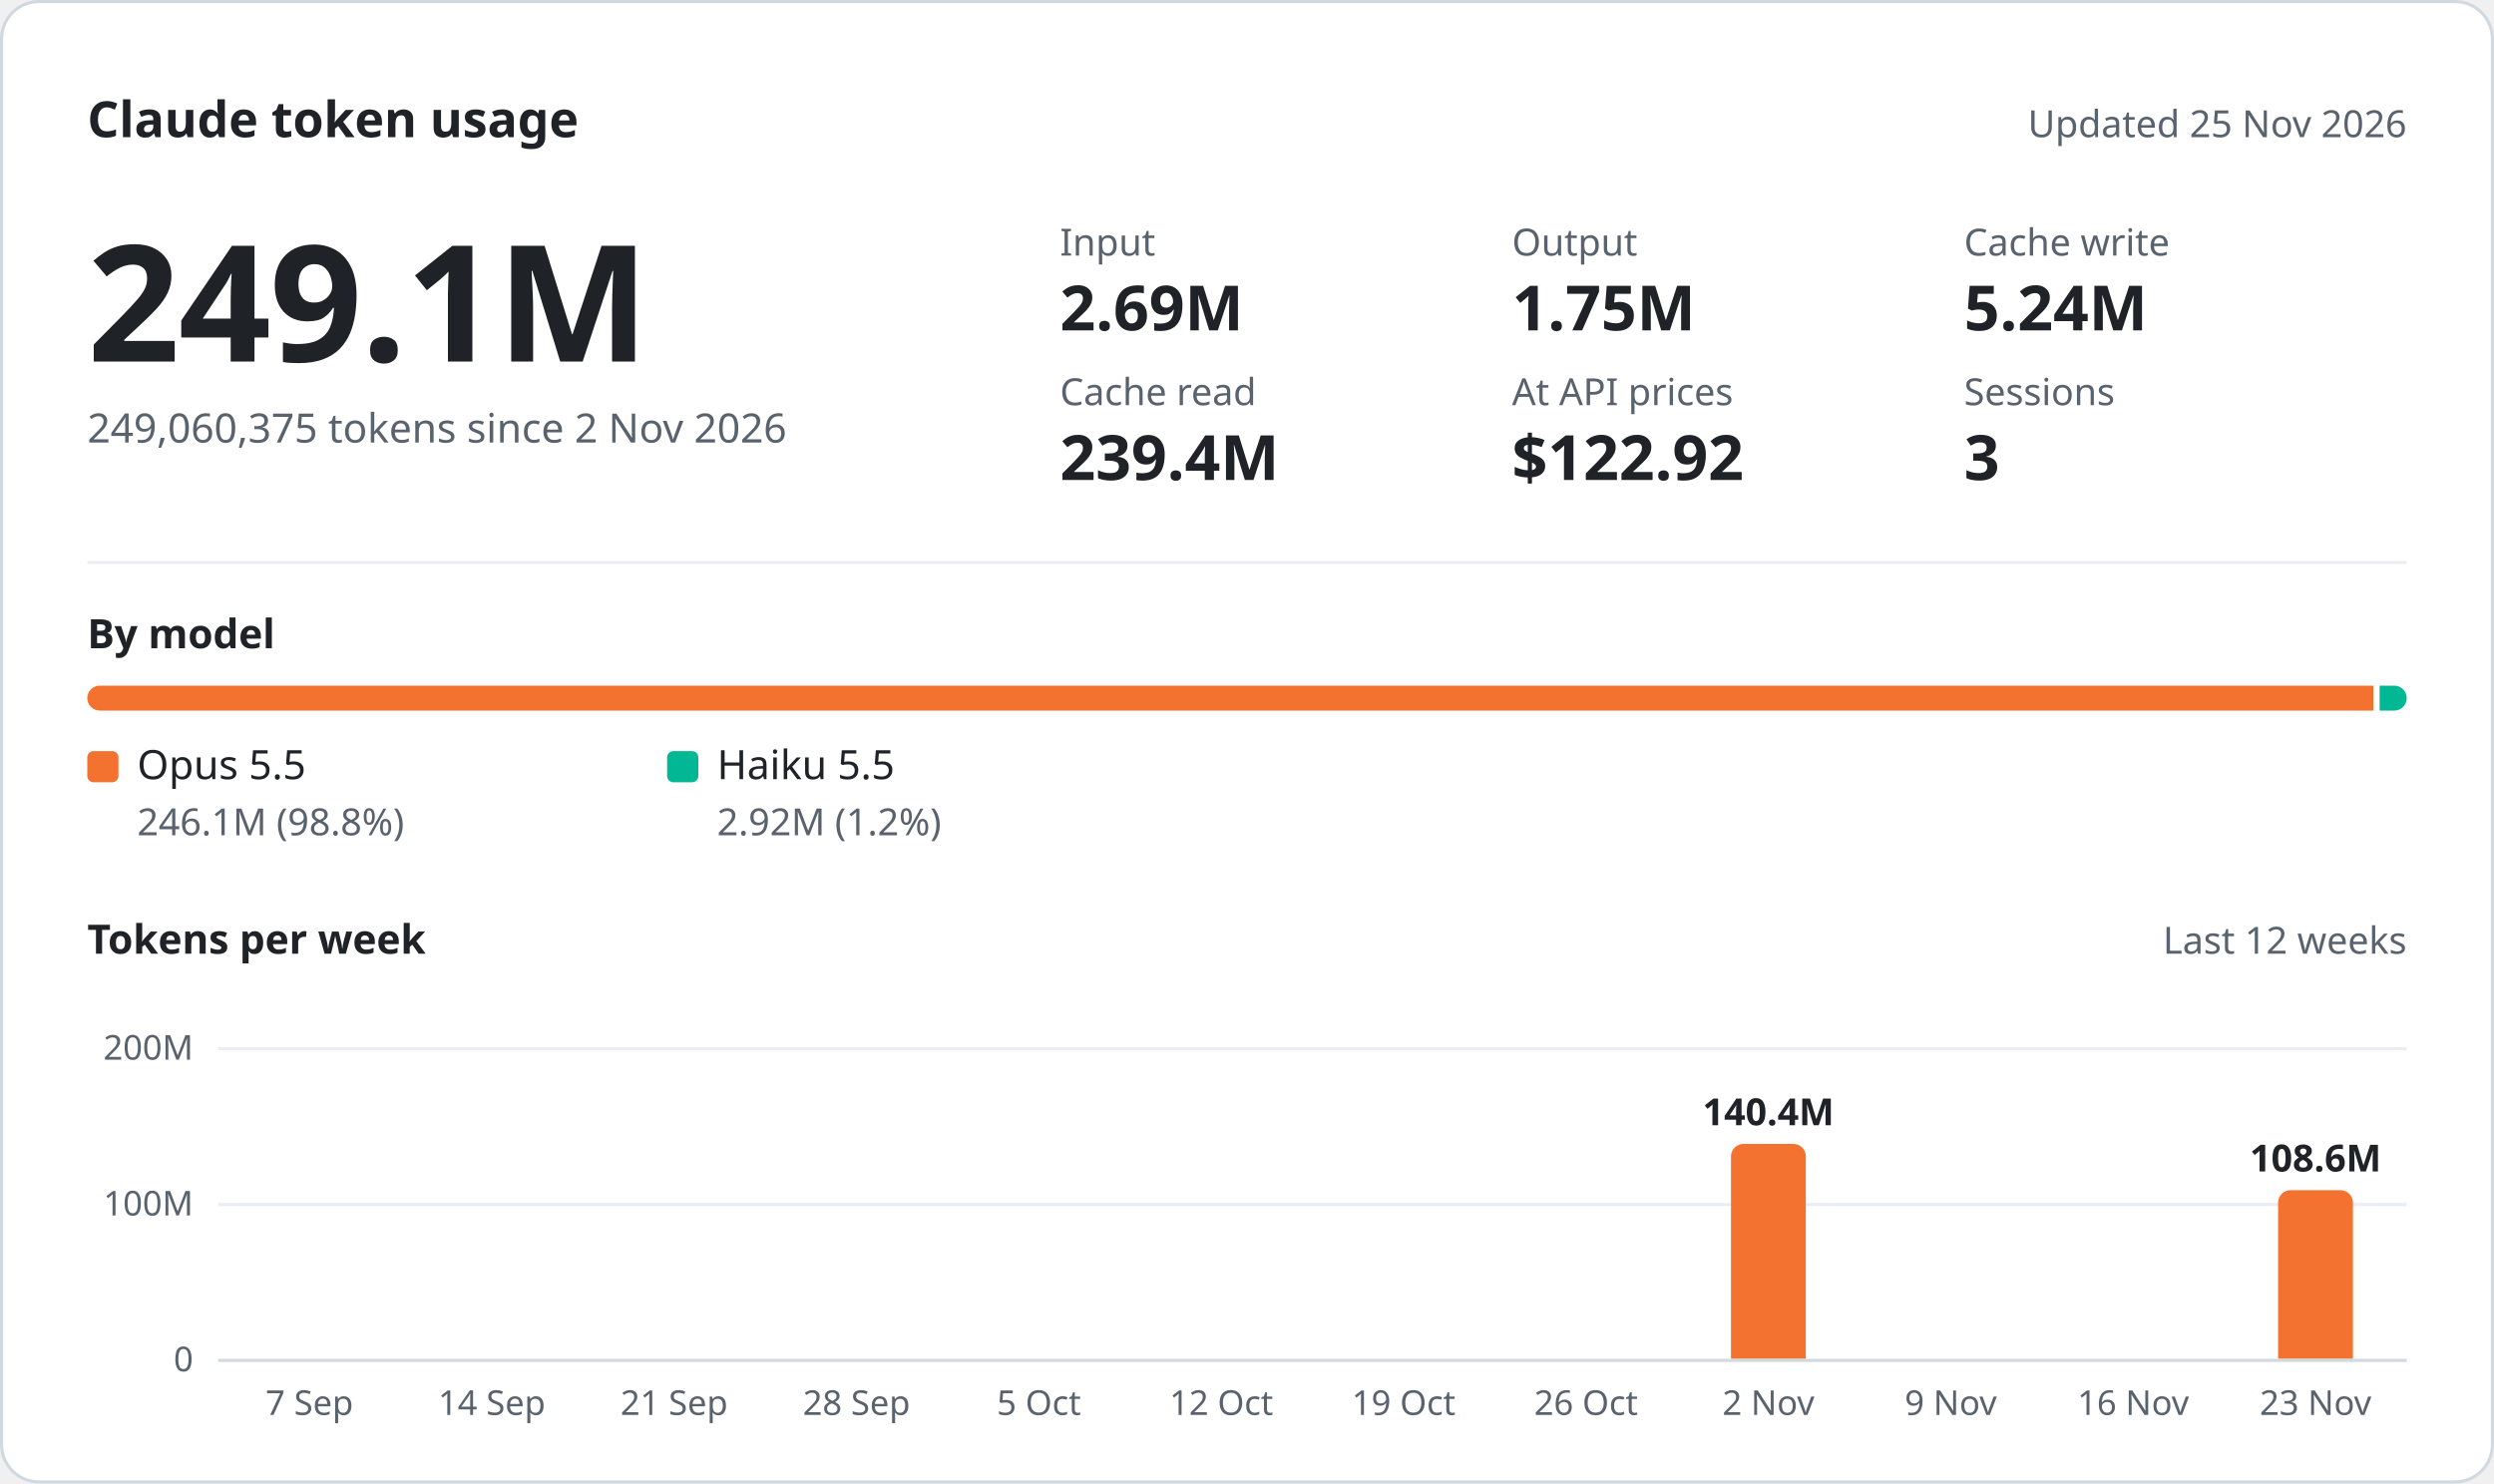
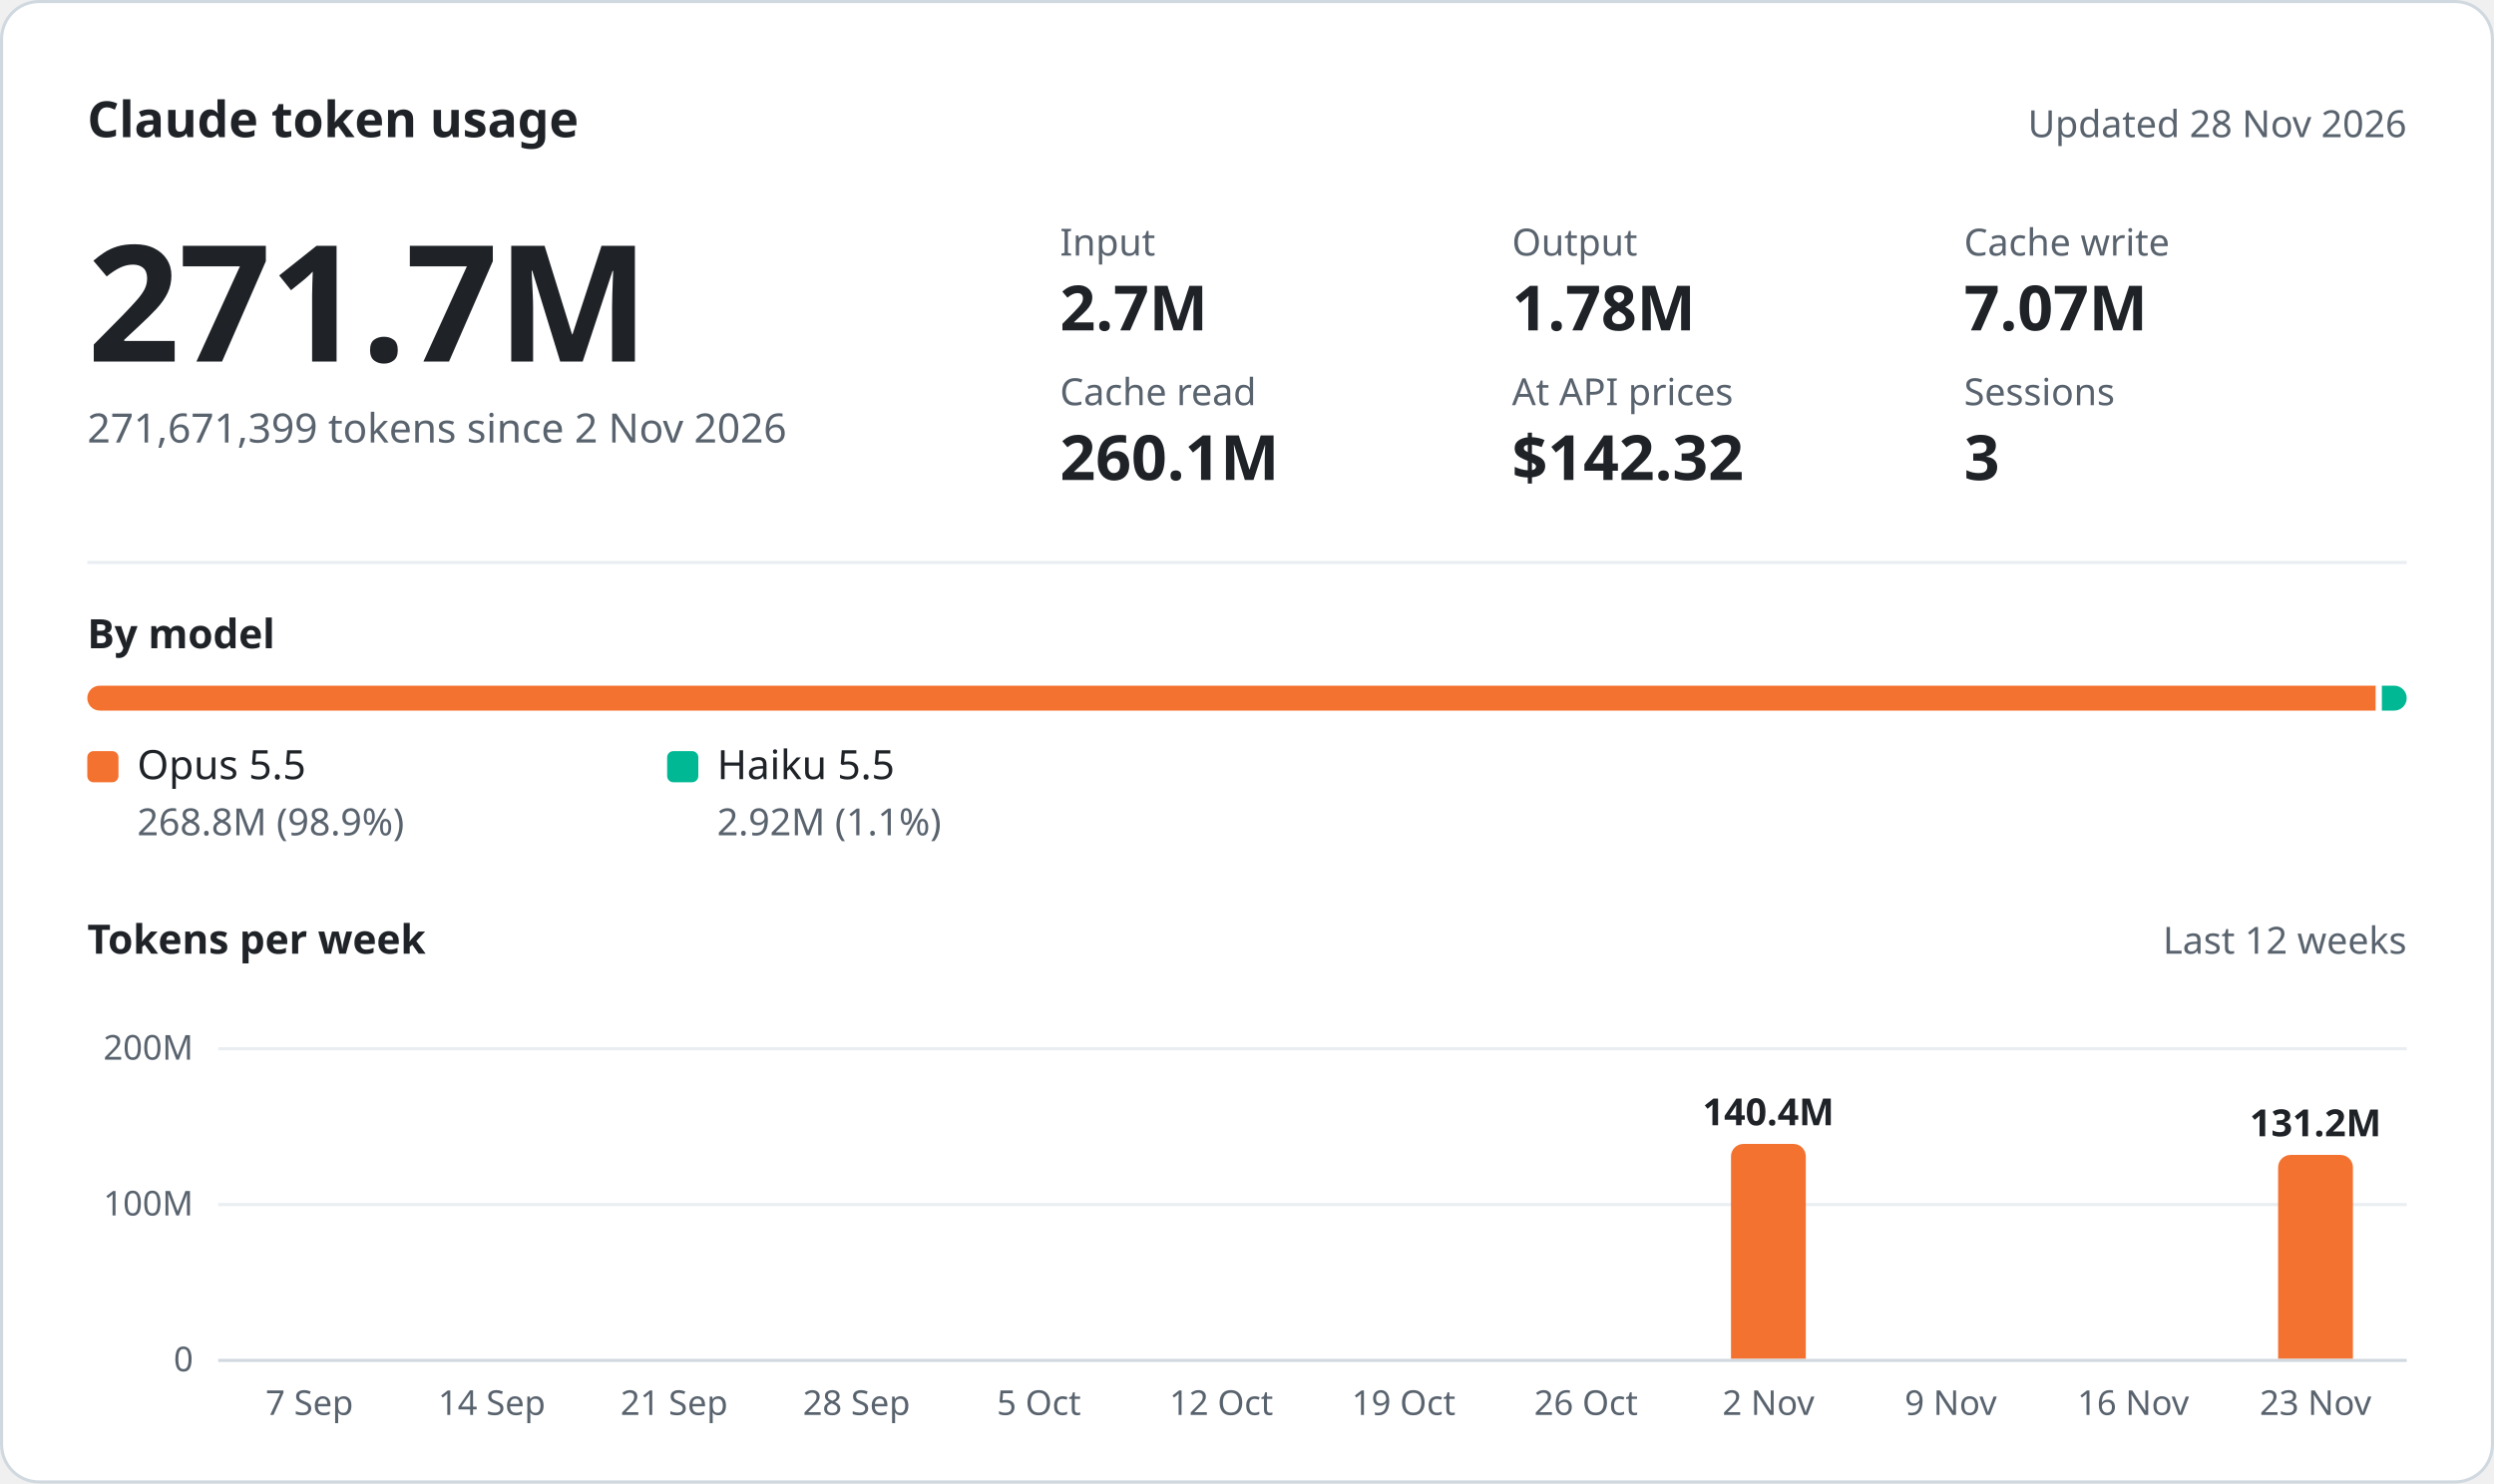
<svg xmlns="http://www.w3.org/2000/svg" width="800" height="476" viewBox="0 0 800 476" role="img" aria-labelledby="title desc">
  <style>
text{font-family:-apple-system,BlinkMacSystemFont,"Segoe UI","Noto Sans",Helvetica,Arial,sans-serif}
.t{fill:#1f2328}.m{fill:#59636e}.n{font-variant-numeric:tabular-nums}
</style>
  <rect x="0.5" y="0.5" width="799" height="475" rx="12" fill="#ffffff" stroke="#d1d9e0" />
  <text x="28" y="44" class="t" font-size="16" font-weight="600">Claude token usage</text>
-   <text x="772" y="44" class="m" font-size="12" text-anchor="end">Updated 25 Nov 2026</text>
-   <text x="28" y="116" class="t" font-size="52" font-weight="600" letter-spacing="-0.5">249.1M</text>
-   <text x="28" y="142" class="m" font-size="13">249,060,375 tokens since 2 Nov 2026</text>
+   <text x="772" y="44" class="m" font-size="12" text-anchor="end">Updated 28 Nov 2026</text>
+   <text x="28" y="116" class="t" font-size="52" font-weight="600" letter-spacing="-0.5">271.7M</text>
+   <text x="28" y="142" class="m" font-size="13">271,671,399 tokens since 2 Nov 2026</text>
  <text x="340" y="82" class="m" font-size="12">Input</text>
-   <text x="340" y="106" class="t" font-size="20" font-weight="600">2.69M</text>
+   <text x="340" y="106" class="t" font-size="20" font-weight="600">2.7M</text>
  <text x="485" y="82" class="m" font-size="12">Output</text>
-   <text x="485" y="106" class="t" font-size="20" font-weight="600">1.75M</text>
+   <text x="485" y="106" class="t" font-size="20" font-weight="600">1.78M</text>
  <text x="630" y="82" class="m" font-size="12">Cache write</text>
-   <text x="630" y="106" class="t" font-size="20" font-weight="600">5.24M</text>
+   <text x="630" y="106" class="t" font-size="20" font-weight="600">7.07M</text>
  <text x="340" y="130" class="m" font-size="12">Cache read</text>
-   <text x="340" y="154" class="t" font-size="20" font-weight="600">239.4M</text>
+   <text x="340" y="154" class="t" font-size="20" font-weight="600">260.1M</text>
  <text x="485" y="130" class="m" font-size="12">At API prices</text>
-   <text x="485" y="154" class="t" font-size="20" font-weight="600">$122.92</text>
+   <text x="485" y="154" class="t" font-size="20" font-weight="600">$142.32</text>
  <text x="630" y="130" class="m" font-size="12">Sessions</text>
  <text x="630" y="154" class="t" font-size="20" font-weight="600">3</text>
  <path d="M28 180.5H772" stroke="#eaeef2" />
  <text x="28" y="208" class="t" font-size="13" font-weight="600">By model</text>
  <clipPath id="bar">
    <rect x="28" y="220" width="744" height="8" rx="4" />
  </clipPath>
  <g clip-path="url(#bar)">
-     <rect x="28" y="220" width="733.31" height="8" fill="#f47230" />
-     <rect x="763.31" y="220" width="8.69" height="8" fill="#00b894" />
+     <rect x="28" y="220" width="734.03" height="8" fill="#f47230" />
+     <rect x="764.03" y="220" width="7.97" height="8" fill="#00b894" />
  </g>
  <rect x="28" y="241" width="10" height="10" rx="2" fill="#f47230" />
  <text x="44" y="250" class="t" font-size="13">Opus 5.5</text>
-   <text x="44" y="268" class="m" font-size="12">246.1M (98.8%)</text>
+   <text x="44" y="268" class="m" font-size="12">268.8M (98.9%)</text>
  <rect x="214" y="241" width="10" height="10" rx="2" fill="#00b894" />
  <text x="230" y="250" class="t" font-size="13">Haiku 5.5</text>
-   <text x="230" y="268" class="m" font-size="12">2.92M (1.2%)</text>
+   <text x="230" y="268" class="m" font-size="12">2.92M (1.1%)</text>
  <text x="28" y="306" class="t" font-size="13" font-weight="600">Tokens per week</text>
  <text x="772" y="306" class="m" font-size="12" text-anchor="end">Last 12 weeks</text>
  <path d="M70 386.5H772" stroke="#eaeef2" />
  <path d="M70 336.5H772" stroke="#eaeef2" />
  <text x="62" y="440" class="m n" font-size="11" text-anchor="end">0</text>
  <text x="62" y="390" class="m n" font-size="11" text-anchor="end">100M</text>
  <text x="62" y="340" class="m n" font-size="11" text-anchor="end">200M</text>
  <text x="99.25" y="454" class="m" font-size="11" text-anchor="middle">7 Sep</text>
  <text x="157.75" y="454" class="m" font-size="11" text-anchor="middle">14 Sep</text>
  <text x="216.25" y="454" class="m" font-size="11" text-anchor="middle">21 Sep</text>
  <text x="274.75" y="454" class="m" font-size="11" text-anchor="middle">28 Sep</text>
  <text x="333.25" y="454" class="m" font-size="11" text-anchor="middle">5 Oct</text>
  <text x="391.75" y="454" class="m" font-size="11" text-anchor="middle">12 Oct</text>
  <text x="450.25" y="454" class="m" font-size="11" text-anchor="middle">19 Oct</text>
  <text x="508.75" y="454" class="m" font-size="11" text-anchor="middle">26 Oct</text>
  <path d="M555.25 436 V371.04 A4 4 0 0 1 559.25 367.04 H575.25 A4 4 0 0 1 579.25 371.04 V436 Z" fill="#f47230" />
  <text x="567.25" y="361.05" class="t" font-size="12" font-weight="600" text-anchor="middle">140.4M</text>
  <text x="567.25" y="454" class="m" font-size="11" text-anchor="middle">2 Nov</text>
  <text x="625.75" y="454" class="m" font-size="11" text-anchor="middle">9 Nov</text>
  <text x="684.25" y="454" class="m" font-size="11" text-anchor="middle">16 Nov</text>
-   <path d="M730.75 436 V385.88 A4 4 0 0 1 734.75 381.88 H750.75 A4 4 0 0 1 754.75 385.88 V436 Z" fill="#f47230" />
-   <text x="742.75" y="375.88" class="t" font-size="12" font-weight="600" text-anchor="middle">108.6M</text>
+   <path d="M730.75 436 V374.57 A4 4 0 0 1 734.75 370.57 H750.75 A4 4 0 0 1 754.75 374.57 V436 Z" fill="#f47230" />
+   <text x="742.75" y="364.58" class="t" font-size="12" font-weight="600" text-anchor="middle">131.2M</text>
  <text x="742.75" y="454" class="m" font-size="11" text-anchor="middle">23 Nov</text>
  <path d="M70 436.5H772" stroke="#d1d9e0" />
</svg>
